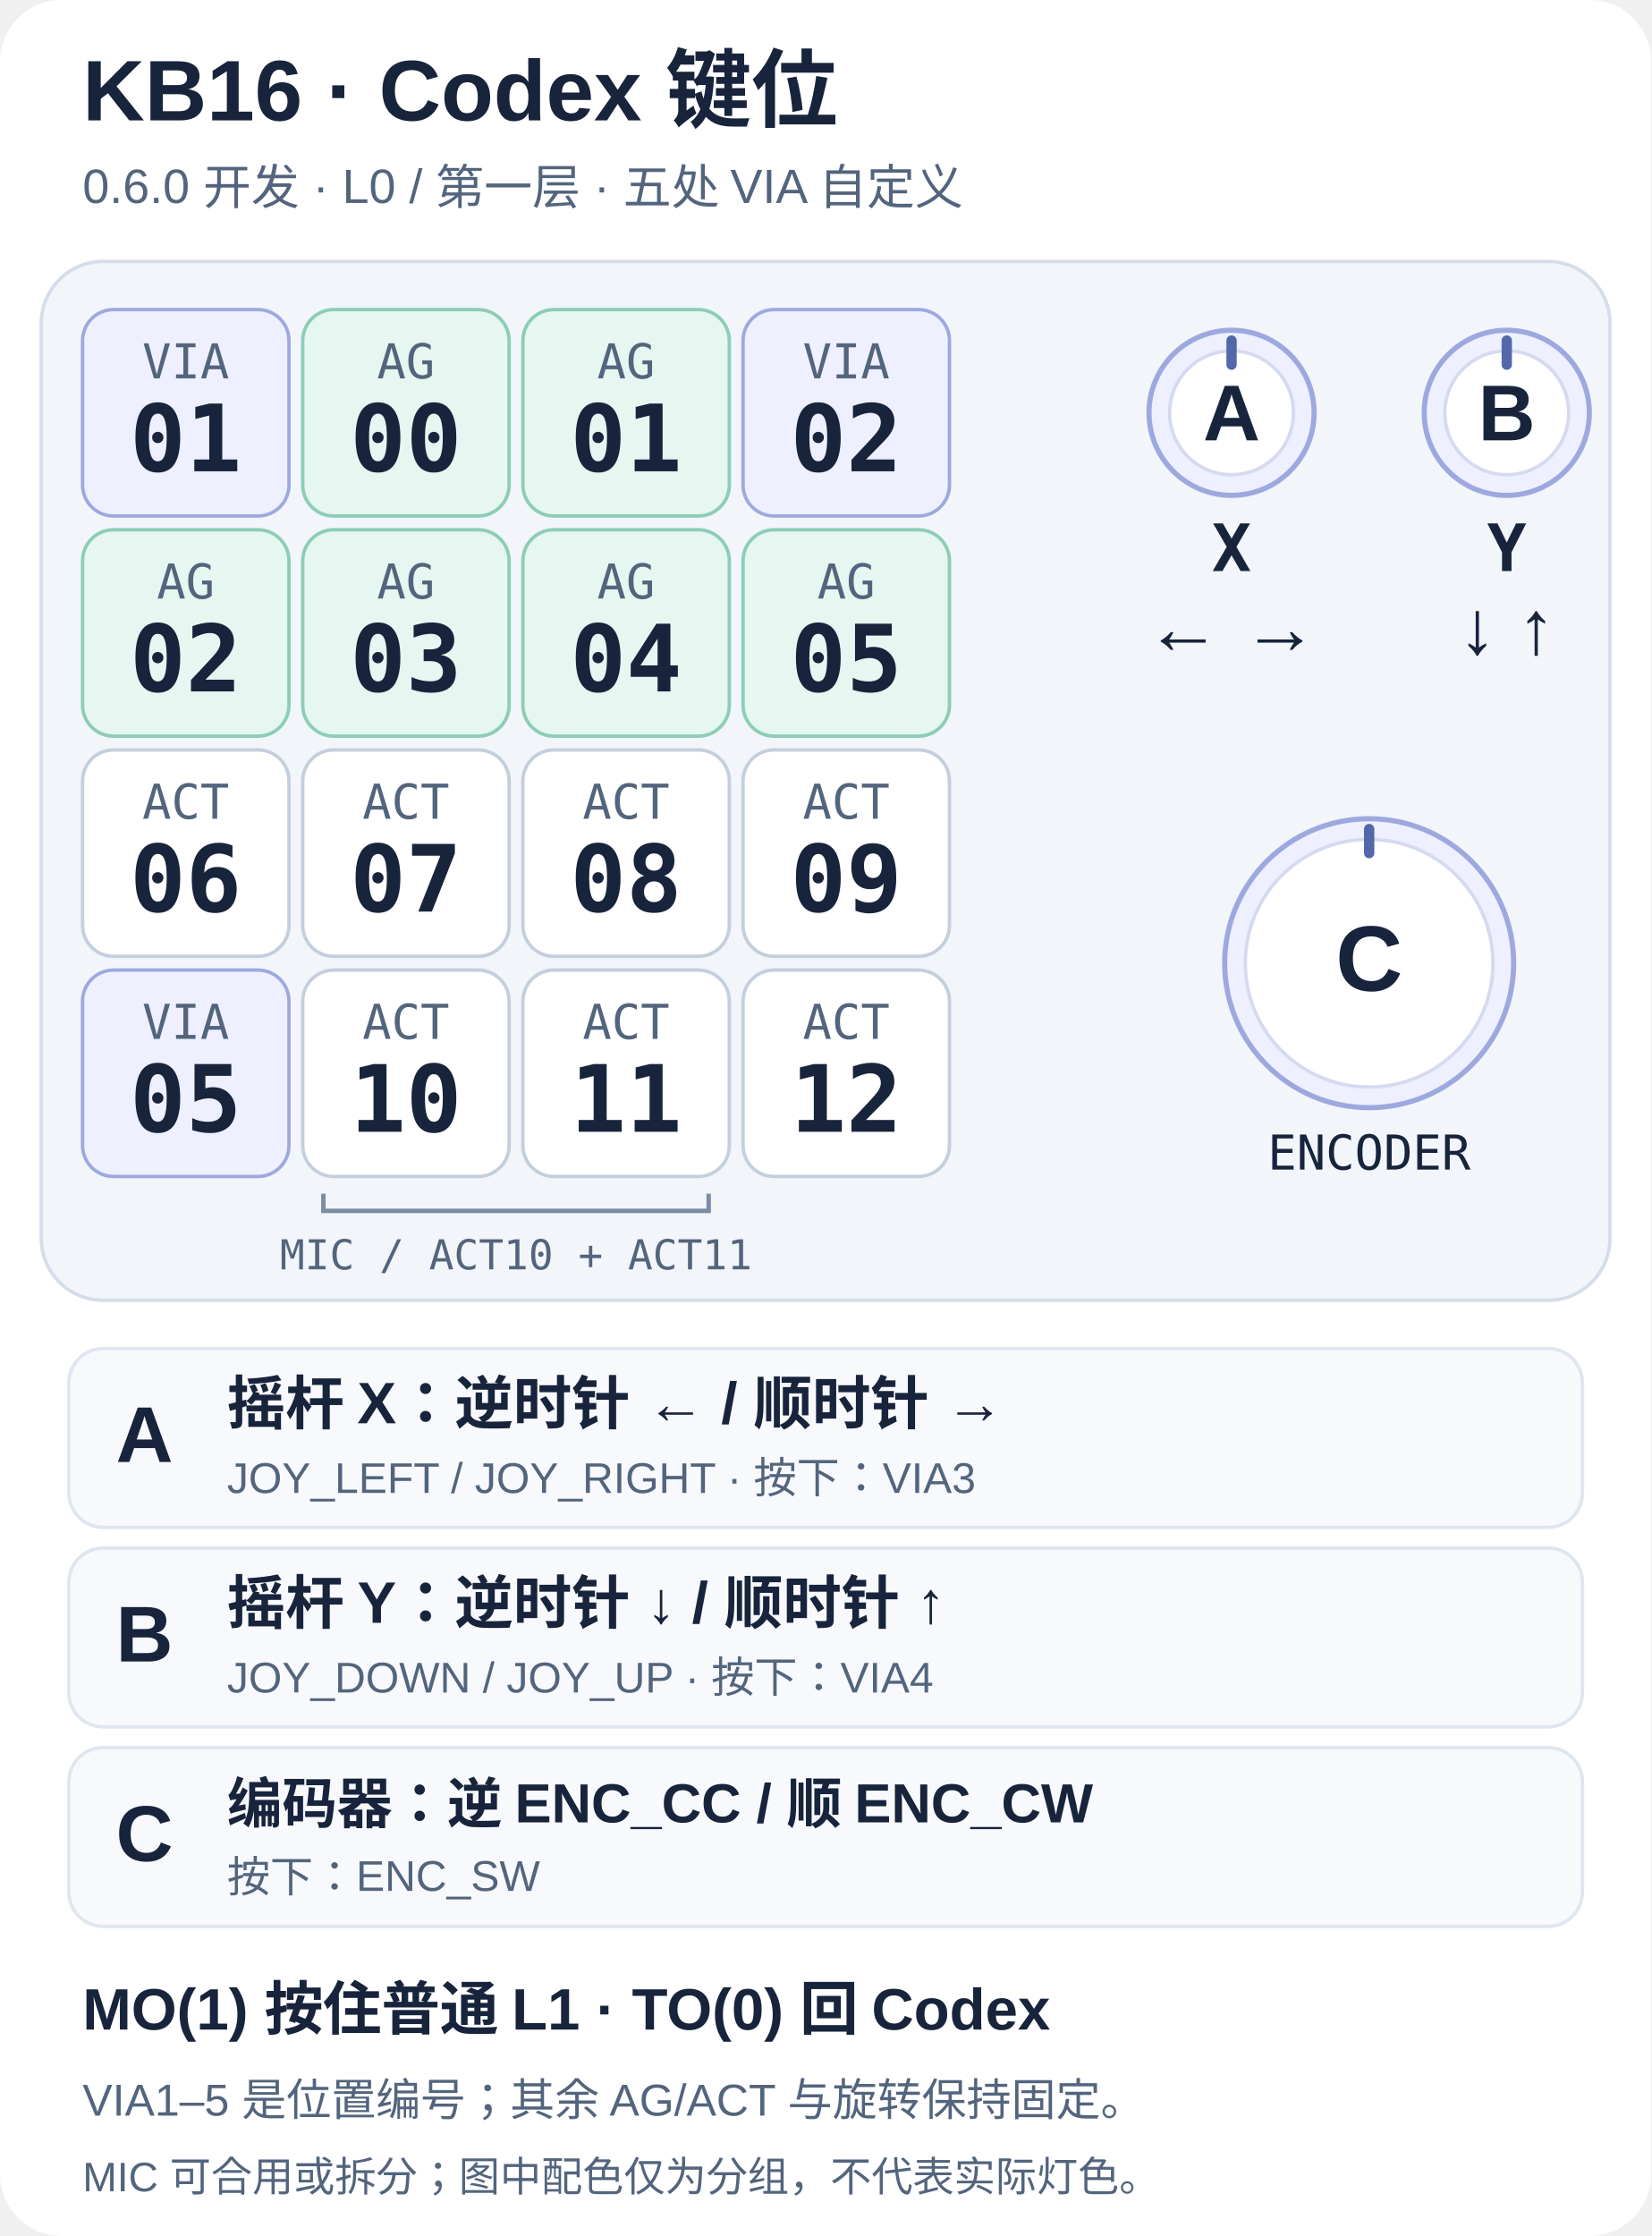
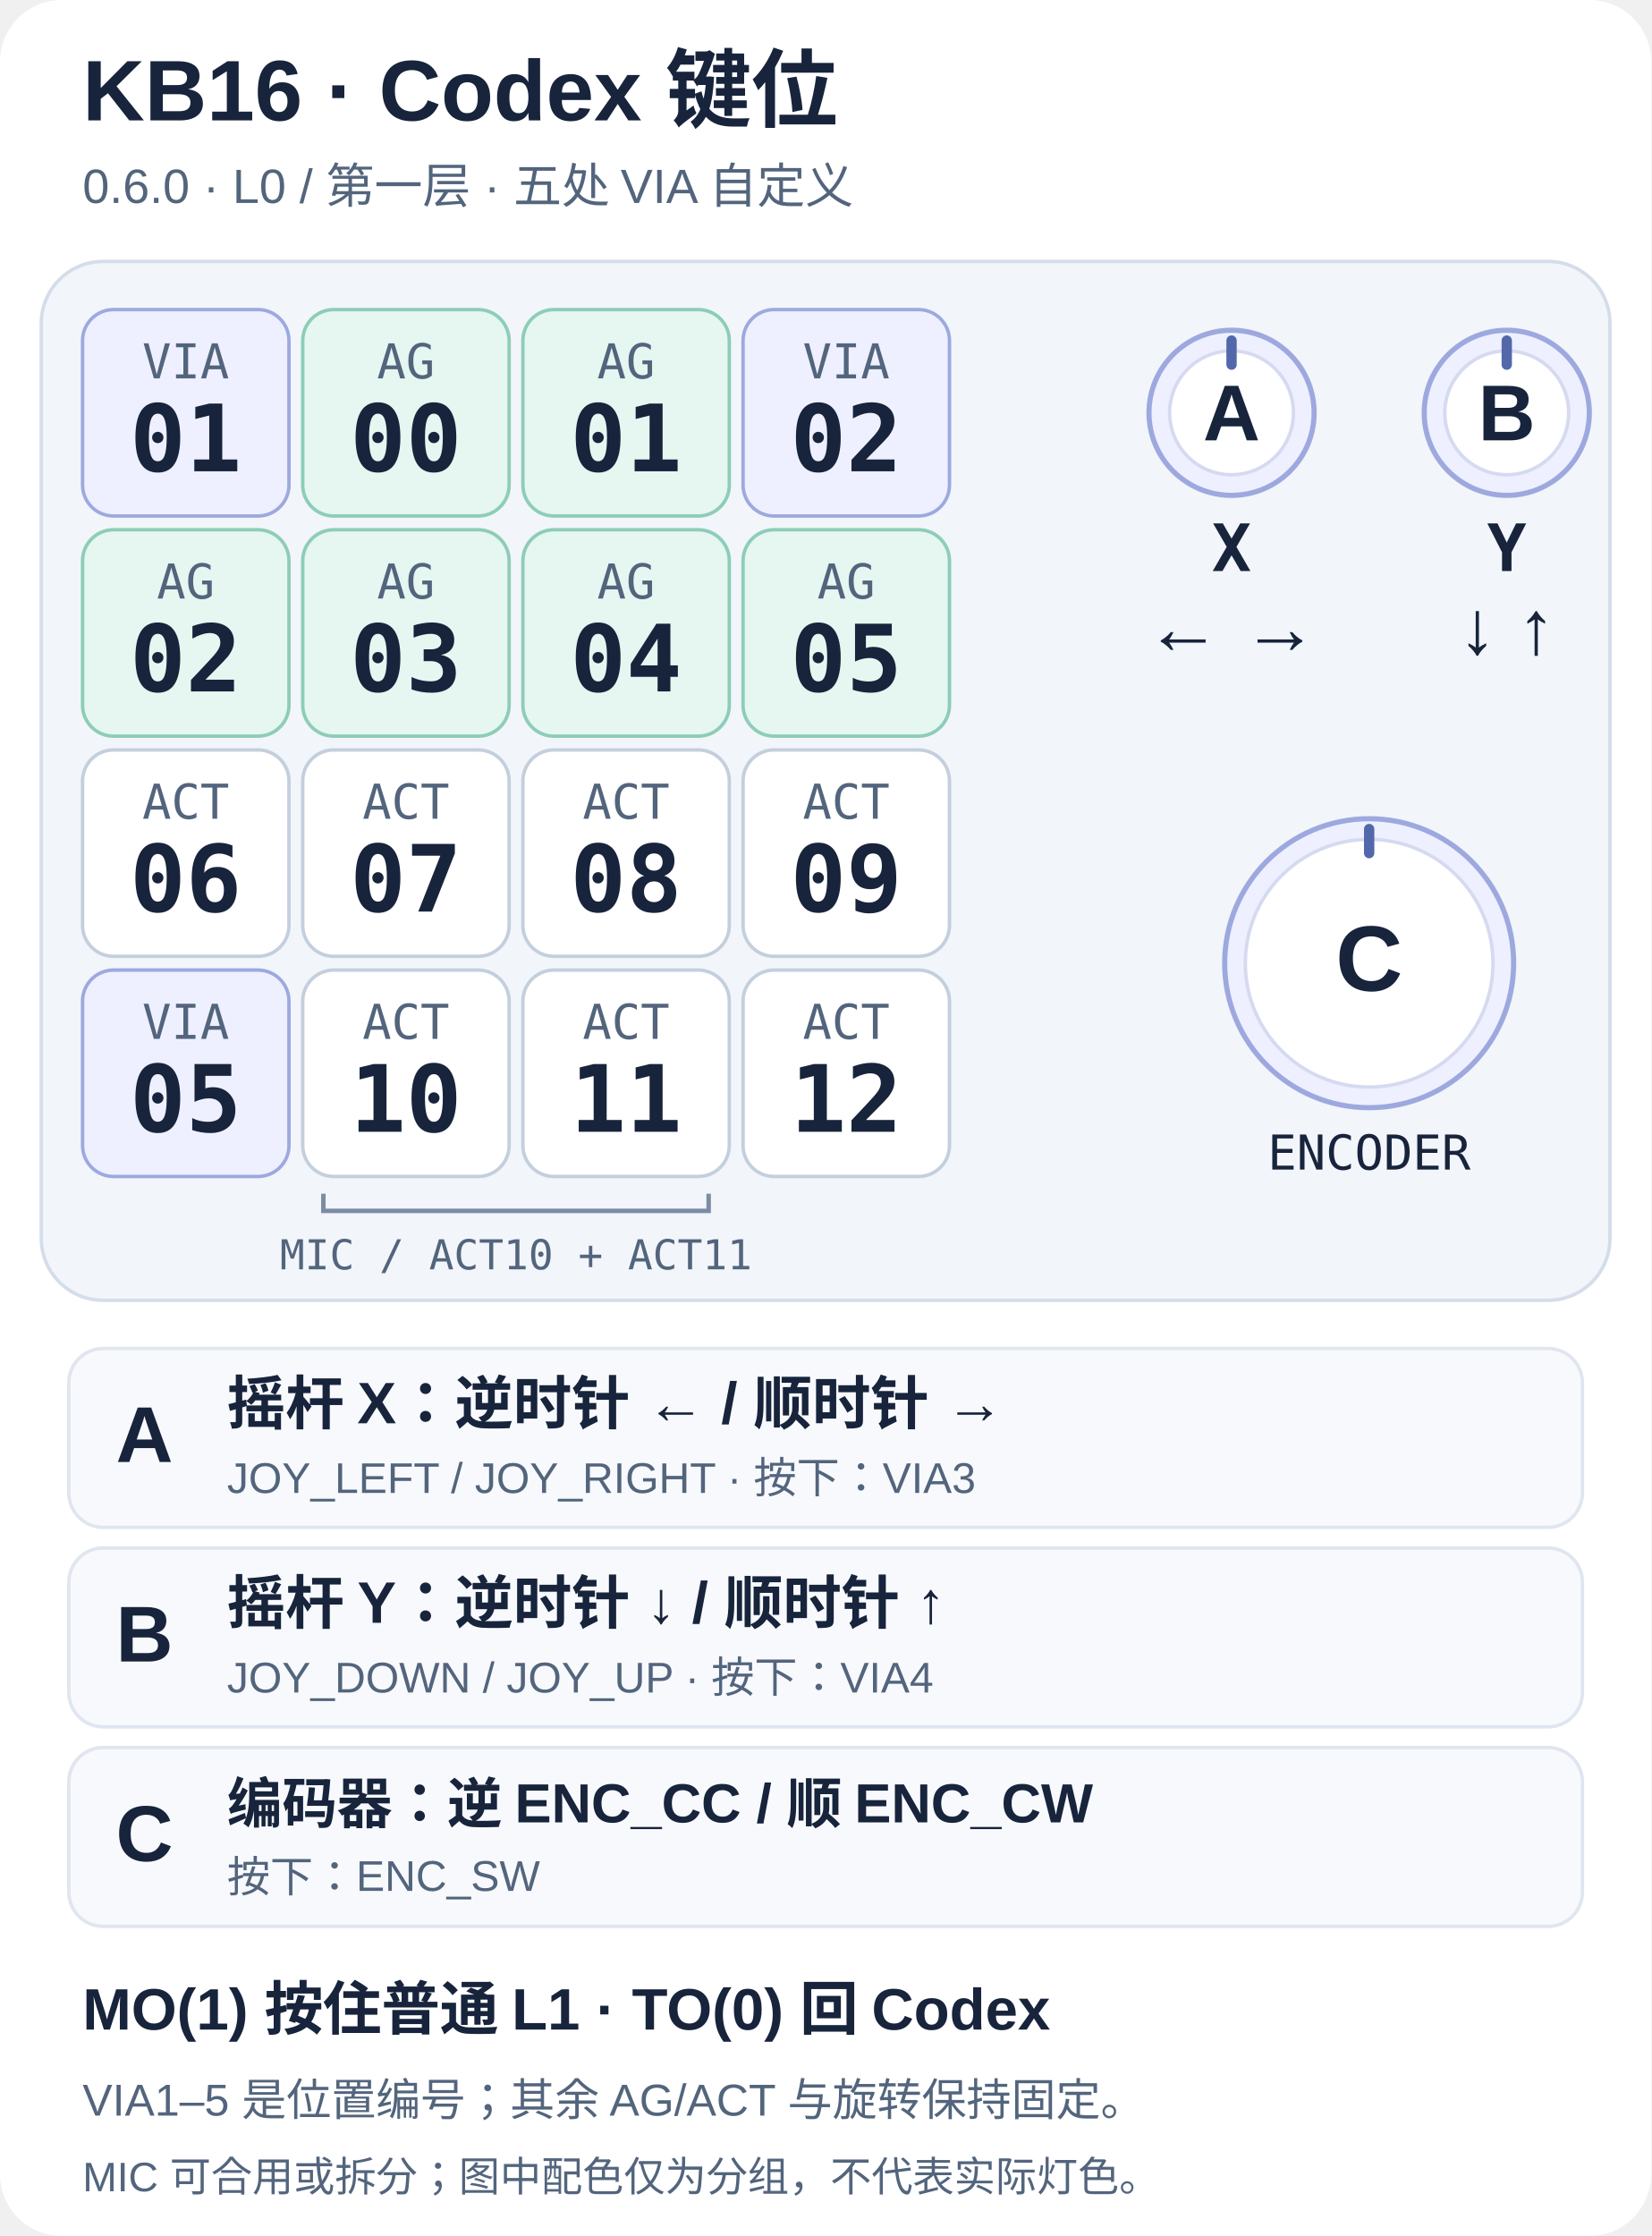
<svg xmlns="http://www.w3.org/2000/svg" width="480" height="650" viewBox="0 0 480 650" role="img" aria-labelledby="title description">
  <style>
    text { font-family: "PingFang SC", "Microsoft YaHei", Arial, sans-serif; fill: #17243c; }
    .mono { font-family: Menlo, Consolas, monospace; }
    .muted { fill: #53657d; }
    .center { text-anchor: middle; }
    .strong { font-weight: 700; }
  </style>
  <rect width="480" height="650" rx="18" fill="#ffffff" />
  <text x="24" y="35" font-size="25" class="strong">KB16 · Codex 键位</text>
-   <text x="24" y="59" font-size="14" class="muted">0.6.0 开发 · L0 / 第一层 · 五处 VIA 自定义</text>
+   <text x="24" y="59" font-size="14" class="muted">0.6.0 · L0 / 第一层 · 五处 VIA 自定义</text>
  <rect x="12" y="76" width="456" height="302" rx="18" fill="#f2f5fa" stroke="#d4dde9" />
  <g data-control="key" data-matrix="0,0" data-keycode="KC_NO" data-led="0" data-via-slot="1">
    <rect x="24" y="90" width="60" height="60" rx="9" fill="#eef0ff" stroke="#9da9de" />
    <text x="54" y="110" font-size="14" class="center mono muted">VIA</text>
    <text x="54" y="137" font-size="27" class="center mono strong">01</text>
  </g>
  <g data-control="key" data-matrix="0,1" data-keycode="AG00" data-led="1">
    <rect x="88" y="90" width="60" height="60" rx="9" fill="#e6f6f1" stroke="#8dcdb7" />
    <text x="118" y="110" font-size="14" class="center mono muted">AG</text>
    <text x="118" y="137" font-size="27" class="center mono strong">00</text>
  </g>
  <g data-control="key" data-matrix="0,2" data-keycode="AG01" data-led="2">
    <rect x="152" y="90" width="60" height="60" rx="9" fill="#e6f6f1" stroke="#8dcdb7" />
    <text x="182" y="110" font-size="14" class="center mono muted">AG</text>
    <text x="182" y="137" font-size="27" class="center mono strong">01</text>
  </g>
  <g data-control="key" data-matrix="0,3" data-keycode="KC_NO" data-led="3" data-via-slot="2">
    <rect x="216" y="90" width="60" height="60" rx="9" fill="#eef0ff" stroke="#9da9de" />
    <text x="246" y="110" font-size="14" class="center mono muted">VIA</text>
    <text x="246" y="137" font-size="27" class="center mono strong">02</text>
  </g>
  <g data-control="key" data-matrix="1,0" data-keycode="AG02" data-led="4">
    <rect x="24" y="154" width="60" height="60" rx="9" fill="#e6f6f1" stroke="#8dcdb7" />
    <text x="54" y="174" font-size="14" class="center mono muted">AG</text>
    <text x="54" y="201" font-size="27" class="center mono strong">02</text>
  </g>
  <g data-control="key" data-matrix="1,1" data-keycode="AG03" data-led="5">
    <rect x="88" y="154" width="60" height="60" rx="9" fill="#e6f6f1" stroke="#8dcdb7" />
    <text x="118" y="174" font-size="14" class="center mono muted">AG</text>
    <text x="118" y="201" font-size="27" class="center mono strong">03</text>
  </g>
  <g data-control="key" data-matrix="1,2" data-keycode="AG04" data-led="6">
    <rect x="152" y="154" width="60" height="60" rx="9" fill="#e6f6f1" stroke="#8dcdb7" />
    <text x="182" y="174" font-size="14" class="center mono muted">AG</text>
    <text x="182" y="201" font-size="27" class="center mono strong">04</text>
  </g>
  <g data-control="key" data-matrix="1,3" data-keycode="AG05" data-led="7">
    <rect x="216" y="154" width="60" height="60" rx="9" fill="#e6f6f1" stroke="#8dcdb7" />
    <text x="246" y="174" font-size="14" class="center mono muted">AG</text>
    <text x="246" y="201" font-size="27" class="center mono strong">05</text>
  </g>
  <g data-control="key" data-matrix="2,0" data-keycode="ACT06" data-led="8">
    <rect x="24" y="218" width="60" height="60" rx="9" fill="#ffffff" stroke="#c4cfdd" />
    <text x="54" y="238" font-size="14" class="center mono muted">ACT</text>
    <text x="54" y="265" font-size="27" class="center mono strong">06</text>
  </g>
  <g data-control="key" data-matrix="2,1" data-keycode="ACT07" data-led="9">
    <rect x="88" y="218" width="60" height="60" rx="9" fill="#ffffff" stroke="#c4cfdd" />
    <text x="118" y="238" font-size="14" class="center mono muted">ACT</text>
    <text x="118" y="265" font-size="27" class="center mono strong">07</text>
  </g>
  <g data-control="key" data-matrix="2,2" data-keycode="ACT08" data-led="10">
    <rect x="152" y="218" width="60" height="60" rx="9" fill="#ffffff" stroke="#c4cfdd" />
    <text x="182" y="238" font-size="14" class="center mono muted">ACT</text>
    <text x="182" y="265" font-size="27" class="center mono strong">08</text>
  </g>
  <g data-control="key" data-matrix="2,3" data-keycode="ACT09" data-led="11">
    <rect x="216" y="218" width="60" height="60" rx="9" fill="#ffffff" stroke="#c4cfdd" />
    <text x="246" y="238" font-size="14" class="center mono muted">ACT</text>
    <text x="246" y="265" font-size="27" class="center mono strong">09</text>
  </g>
  <g data-control="key" data-matrix="3,0" data-keycode="KC_NO" data-led="12" data-via-slot="5">
    <rect x="24" y="282" width="60" height="60" rx="9" fill="#eef0ff" stroke="#9da9de" />
    <text x="54" y="302" font-size="14" class="center mono muted">VIA</text>
    <text x="54" y="329" font-size="27" class="center mono strong">05</text>
  </g>
  <g data-control="key" data-matrix="3,1" data-keycode="ACT10" data-led="13">
    <rect x="88" y="282" width="60" height="60" rx="9" fill="#ffffff" stroke="#c4cfdd" />
    <text x="118" y="302" font-size="14" class="center mono muted">ACT</text>
    <text x="118" y="329" font-size="27" class="center mono strong">10</text>
  </g>
  <g data-control="key" data-matrix="3,2" data-keycode="ACT11" data-led="14">
    <rect x="152" y="282" width="60" height="60" rx="9" fill="#ffffff" stroke="#c4cfdd" />
    <text x="182" y="302" font-size="14" class="center mono muted">ACT</text>
    <text x="182" y="329" font-size="27" class="center mono strong">11</text>
  </g>
  <g data-control="key" data-matrix="3,3" data-keycode="ACT12" data-led="15">
    <rect x="216" y="282" width="60" height="60" rx="9" fill="#ffffff" stroke="#c4cfdd" />
    <text x="246" y="302" font-size="14" class="center mono muted">ACT</text>
    <text x="246" y="329" font-size="27" class="center mono strong">12</text>
  </g>
  <g data-control="encoder" data-index="0" data-matrix="0,4" data-keycode="KC_NO" data-via-slot="3" data-ccw="JOY_LEFT" data-cw="JOY_RIGHT">
    <circle cx="358" cy="120" r="24" fill="#eef0ff" stroke="#9da9de" stroke-width="1.5" />
    <circle cx="358" cy="120" r="18" fill="#ffffff" stroke="#d5daf0" />
    <path d="M 358 99 v 7" stroke="#5268aa" stroke-width="3" stroke-linecap="round" />
    <text x="358" y="128" font-size="23" class="center strong">A</text>
    <text x="358" y="166" font-size="19" class="center mono strong">X</text>
    <text x="358" y="190" font-size="22" class="center">← →</text>
  </g>
  <g data-control="encoder" data-index="1" data-matrix="1,4" data-keycode="KC_NO" data-via-slot="4" data-ccw="JOY_DOWN" data-cw="JOY_UP">
    <circle cx="438" cy="120" r="24" fill="#eef0ff" stroke="#9da9de" stroke-width="1.5" />
    <circle cx="438" cy="120" r="18" fill="#ffffff" stroke="#d5daf0" />
    <path d="M 438 99 v 7" stroke="#5268aa" stroke-width="3" stroke-linecap="round" />
    <text x="438" y="128" font-size="23" class="center strong">B</text>
    <text x="438" y="166" font-size="19" class="center mono strong">Y</text>
    <text x="438" y="190" font-size="22" class="center">↓ ↑</text>
  </g>
  <g data-control="encoder" data-index="2" data-matrix="2,4" data-keycode="ENC_SW" data-ccw="ENC_CC" data-cw="ENC_CW">
    <circle cx="398" cy="280" r="42" fill="#eef0ff" stroke="#9da9de" stroke-width="1.5" />
    <circle cx="398" cy="280" r="36" fill="#ffffff" stroke="#d5daf0" />
    <path d="M 398 241 v 7" stroke="#5268aa" stroke-width="3" stroke-linecap="round" />
    <text x="398" y="288" font-size="27" class="center strong">C</text>
    <text x="398" y="340" font-size="14" class="center mono">ENCODER</text>
  </g>
  <path d="M 94 347 v 5 h 112 v -5" fill="none" stroke="#7b8ca5" stroke-width="1.3" />
  <text x="150" y="369" font-size="12" class="center mono muted">MIC / ACT10 + ACT11</text>
  <rect x="20" y="392" width="440" height="52" rx="10" fill="#f7f9fc" stroke="#e0e6ef" />
  <text x="42" y="425" font-size="23" class="center strong">A</text>
  <text x="66" y="414" font-size="17" class="strong">摇杆 X：逆时针 ← / 顺时针 →</text>
  <text x="66" y="434" font-size="12.5" class="muted">JOY_LEFT / JOY_RIGHT · 按下：VIA3</text>
  <rect x="20" y="450" width="440" height="52" rx="10" fill="#f7f9fc" stroke="#e0e6ef" />
  <text x="42" y="483" font-size="23" class="center strong">B</text>
  <text x="66" y="472" font-size="17" class="strong">摇杆 Y：逆时针 ↓ / 顺时针 ↑</text>
  <text x="66" y="492" font-size="12.5" class="muted">JOY_DOWN / JOY_UP · 按下：VIA4</text>
  <rect x="20" y="508" width="440" height="52" rx="10" fill="#f7f9fc" stroke="#e0e6ef" />
  <text x="42" y="541" font-size="23" class="center strong">C</text>
  <text x="66" y="530" font-size="16" class="strong">编码器：逆 ENC_CC / 顺 ENC_CW</text>
  <text x="66" y="550" font-size="12.5" class="muted">按下：ENC_SW</text>
  <text x="24" y="590" font-size="17" class="strong">MO(1) 按住普通 L1 · TO(0) 回 Codex</text>
  <text x="24" y="615" font-size="13" class="muted">VIA1–5 是位置编号；其余 AG/ACT 与旋转保持固定。</text>
  <text x="24" y="637" font-size="12" class="muted">MIC 可合用或拆分；图中配色仅为分组，不代表实际灯色。</text>
</svg>
